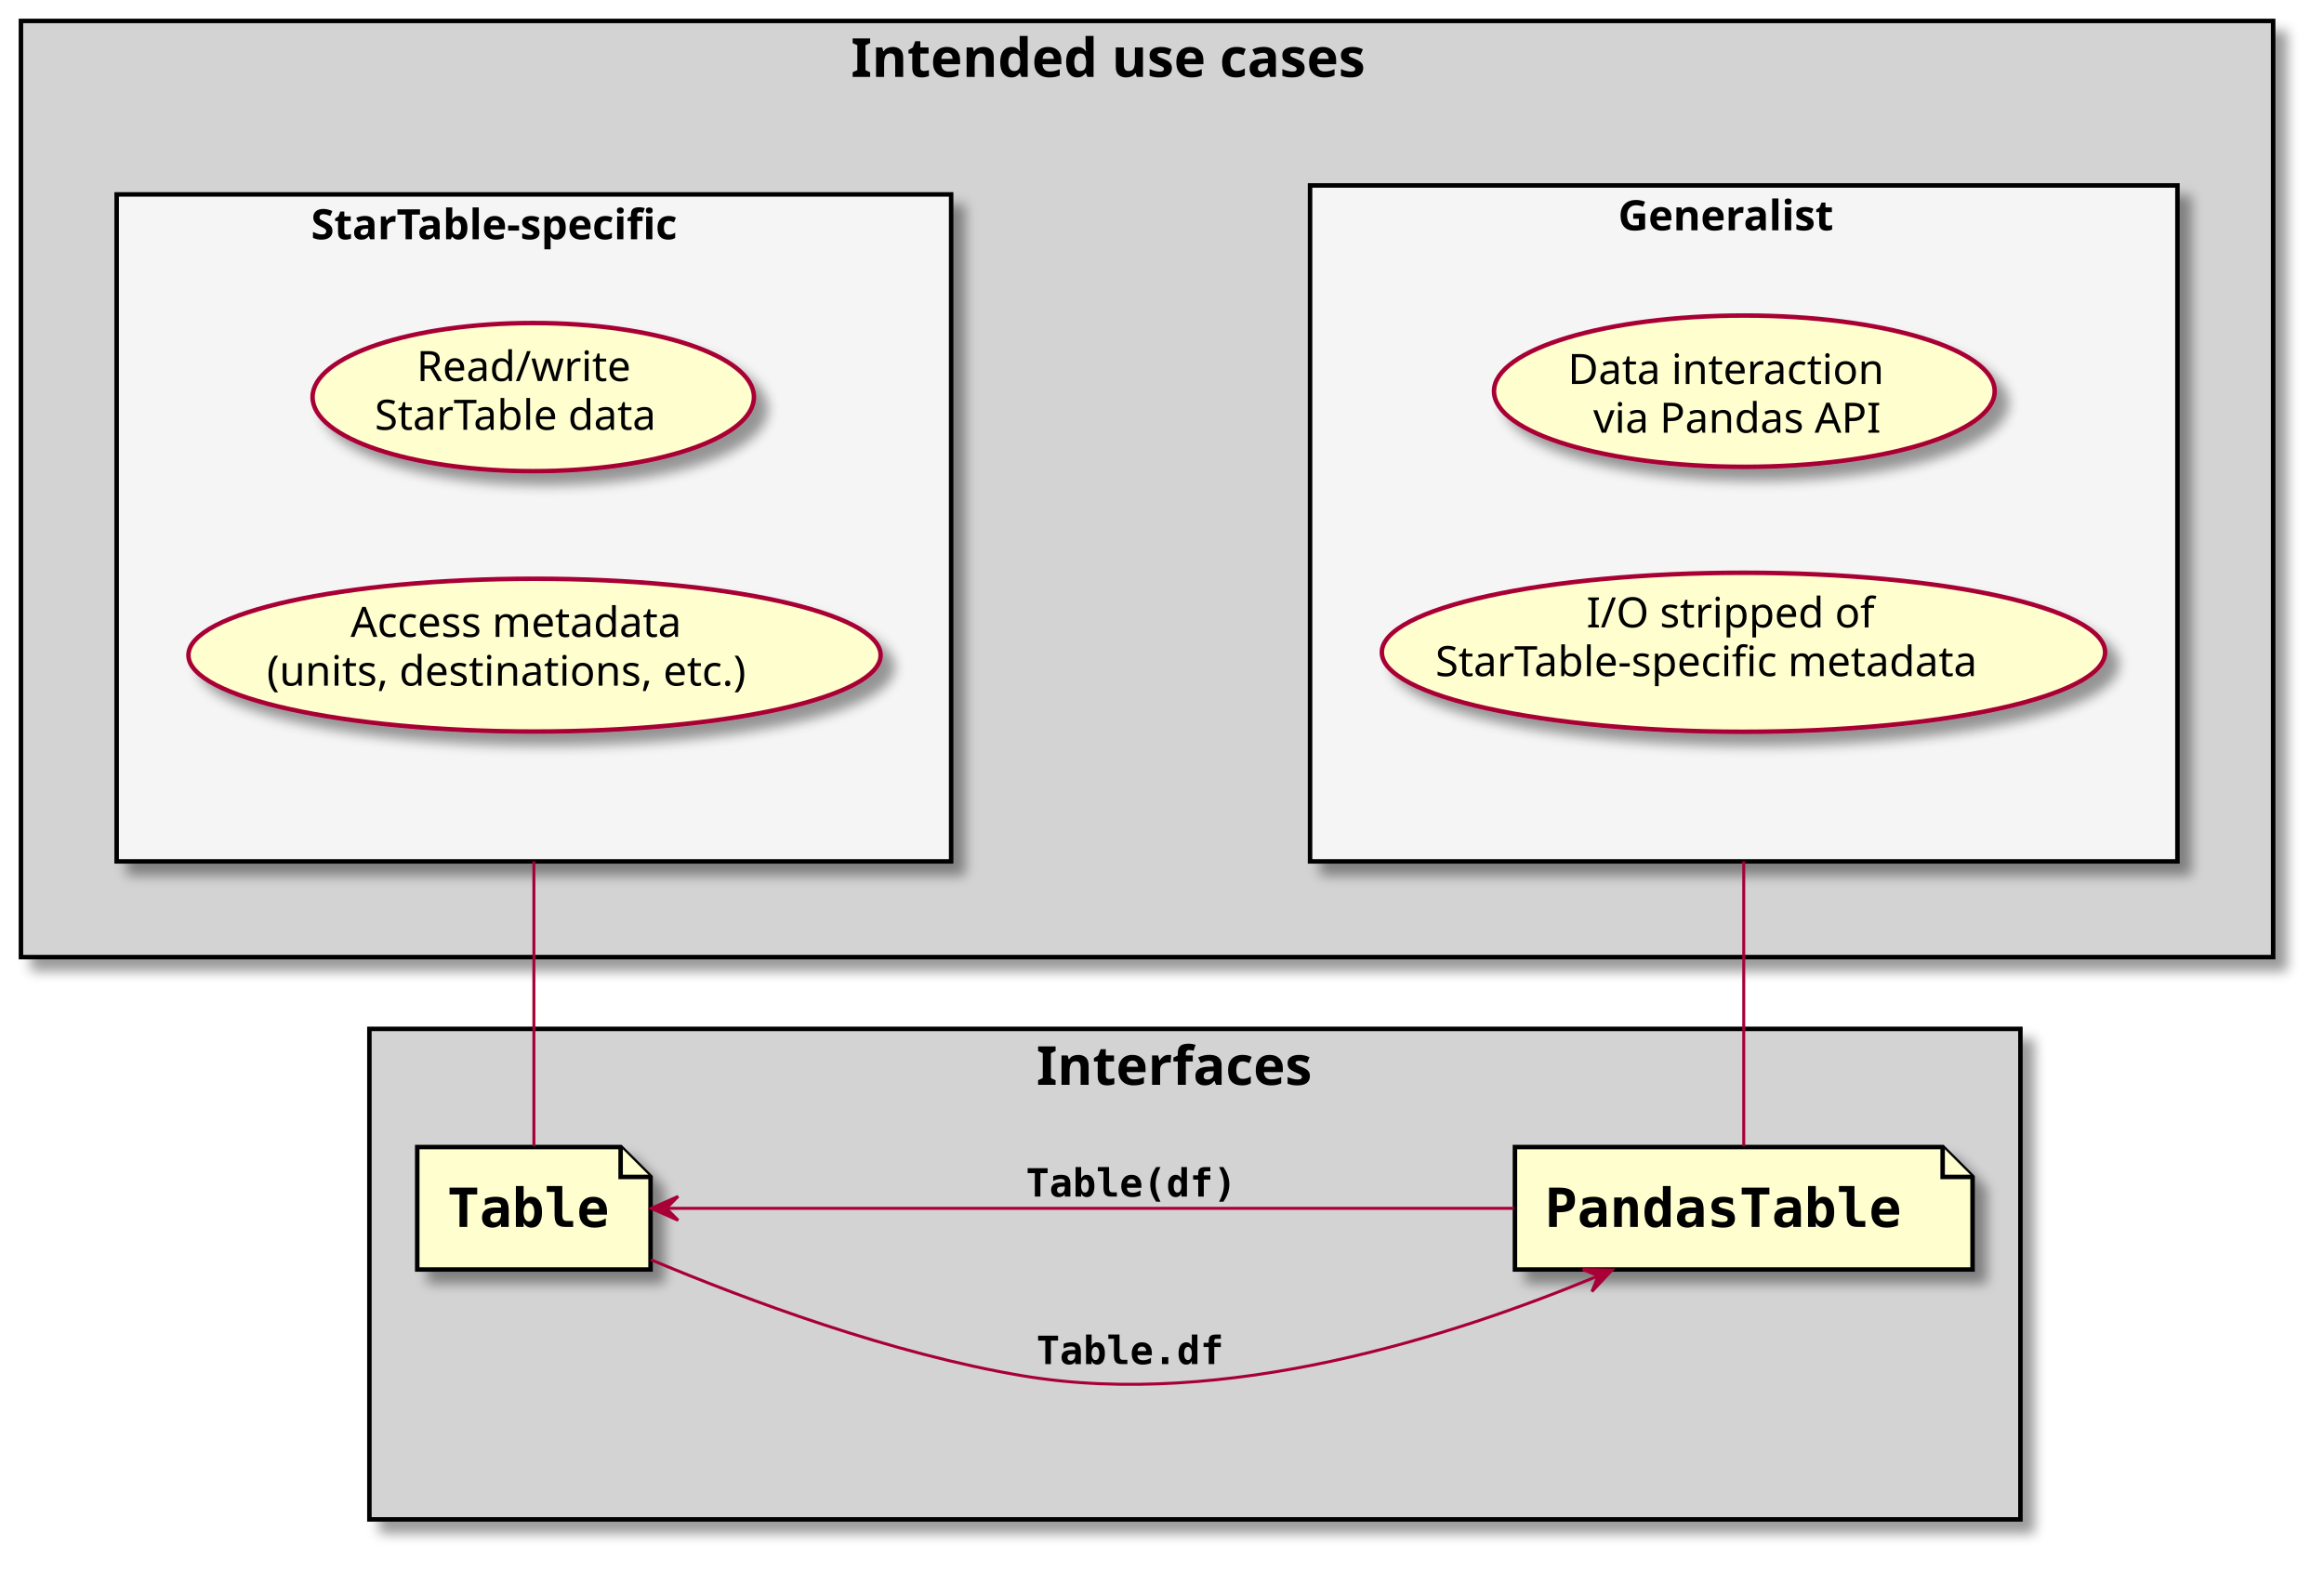
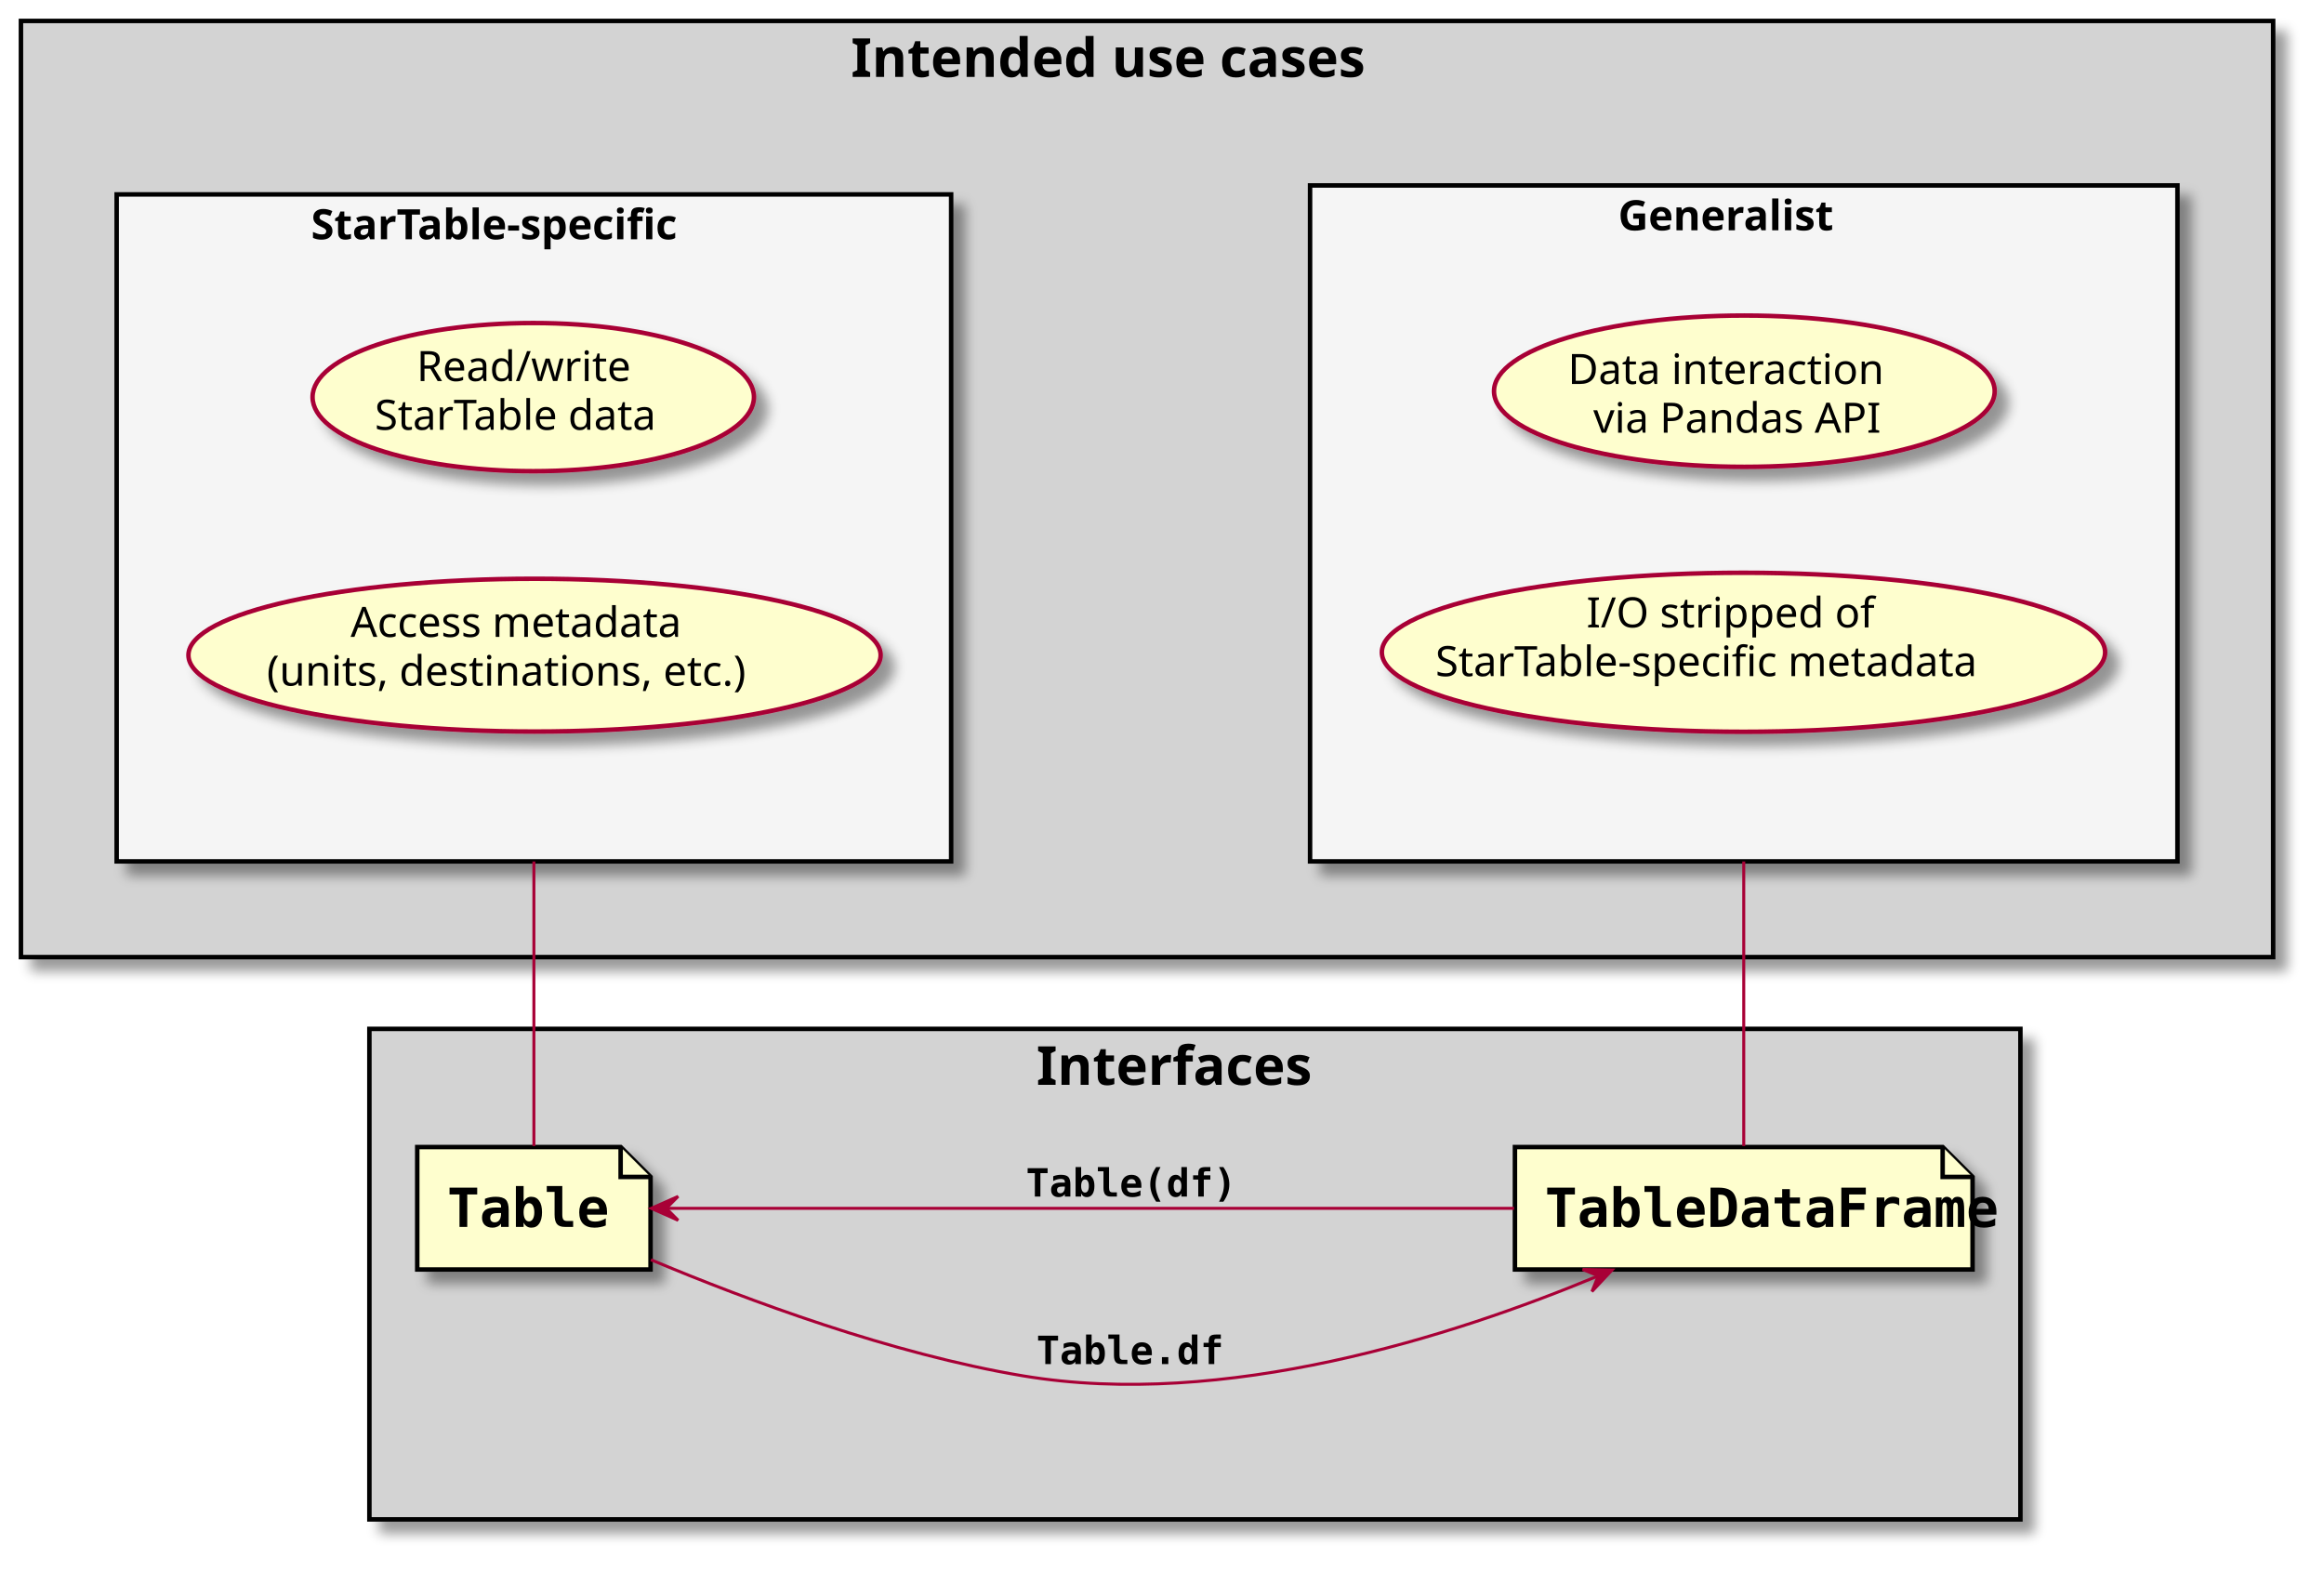
<svg xmlns="http://www.w3.org/2000/svg" contentScriptType="application/ecmascript" contentStyleType="text/css" height="525px" preserveAspectRatio="none" style="width:777px;height:525px;" version="1.1" viewBox="0 0 777 525" width="777px" zoomAndPan="magnify">
  <defs>
    <filter height="300%" id="f1quo1bu69morj" width="300%" x="-1" y="-1">
      <feGaussianBlur result="blurOut" stdDeviation="2.0" />
      <feColorMatrix in="blurOut" result="blurOut2" type="matrix" values="0 0 0 0 0 0 0 0 0 0 0 0 0 0 0 0 0 0 .4 0" />
      <feOffset dx="4.0" dy="4.0" in="blurOut2" result="blurOut3" />
      <feBlend in="SourceGraphic" in2="blurOut3" mode="normal" />
    </filter>
  </defs>
  <g>
    <rect fill="#D3D3D3" filter="url(#f1quo1bu69morj)" height="313" style="stroke: #000000; stroke-width: 1.5;" width="753" x="7" y="7" />
    <text fill="#000000" font-family="sans-serif" font-size="18" font-weight="bold" lengthAdjust="spacingAndGlyphs" textLength="198" x="284.5" y="25.708">Intended use cases</text>
    <rect fill="#F5F5F5" filter="url(#f1quo1bu69morj)" height="223" style="stroke: #000000; stroke-width: 1.5;" width="279" x="39" y="65" />
    <text fill="#000000" font-family="sans-serif" font-size="14" font-weight="bold" lengthAdjust="spacingAndGlyphs" textLength="149" x="104" y="79.995">StarTable-specific</text>
    <rect fill="#F5F5F5" filter="url(#f1quo1bu69morj)" height="226" style="stroke: #000000; stroke-width: 1.5;" width="290" x="438" y="62" />
    <text fill="#000000" font-family="sans-serif" font-size="14" font-weight="bold" lengthAdjust="spacingAndGlyphs" textLength="84" x="541" y="76.995">Generalist</text>
    <rect fill="#D3D3D3" filter="url(#f1quo1bu69morj)" height="164" style="stroke: #000000; stroke-width: 1.5;" width="552" x="123.5" y="344" />
    <text fill="#000000" font-family="sans-serif" font-size="18" font-weight="bold" lengthAdjust="spacingAndGlyphs" textLength="106" x="346.5" y="362.708">Interfaces</text>
    <ellipse cx="178.288" cy="132.766" fill="#FEFECE" filter="url(#f1quo1bu69morj)" rx="73.788" ry="24.766" style="stroke: #A80036; stroke-width: 1.5;" />
    <text fill="#000000" font-family="sans-serif" font-size="14" lengthAdjust="spacingAndGlyphs" textLength="78" x="139.288" y="127.398">Read/write</text>
    <text fill="#000000" font-family="sans-serif" font-size="14" lengthAdjust="spacingAndGlyphs" textLength="106" x="125.288" y="143.695">StarTable data</text>
    <ellipse cx="178.713" cy="219.043" fill="#FEFECE" filter="url(#f1quo1bu69morj)" rx="115.713" ry="25.543" style="stroke: #A80036; stroke-width: 1.5;" />
    <text fill="#000000" font-family="sans-serif" font-size="14" lengthAdjust="spacingAndGlyphs" textLength="123" x="117.213" y="212.948">Access metadata</text>
    <text fill="#000000" font-family="sans-serif" font-size="14" lengthAdjust="spacingAndGlyphs" textLength="179" x="89.213" y="229.245">(units, destinations, etc.)</text>
    <ellipse cx="583.198" cy="130.79" fill="#FEFECE" filter="url(#f1quo1bu69morj)" rx="83.698" ry="25.29" style="stroke: #A80036; stroke-width: 1.5;" />
    <text fill="#000000" font-family="sans-serif" font-size="14" lengthAdjust="spacingAndGlyphs" textLength="118" x="524.198" y="128.38">Data interaction</text>
    <text fill="#000000" font-family="sans-serif" font-size="14" lengthAdjust="spacingAndGlyphs" textLength="101" x="532.698" y="144.677">via Pandas API</text>
    <ellipse cx="582.91" cy="218.082" fill="#FEFECE" filter="url(#f1quo1bu69morj)" rx="120.91" ry="26.582" style="stroke: #A80036; stroke-width: 1.5;" />
    <text fill="#000000" font-family="sans-serif" font-size="14" lengthAdjust="spacingAndGlyphs" textLength="105" x="530.41" y="209.763">I/O stripped of</text>
    <text fill="#000000" font-family="sans-serif" font-size="14" lengthAdjust="spacingAndGlyphs" textLength="206" x="479.91" y="226.06">StarTable-specific metadata</text>
    <polygon fill="#FEFECE" filter="url(#f1quo1bu69morj)" points="139.5,383.5,139.5,424.453,217.5,424.453,217.5,393.5,207.5,383.5,139.5,383.5" style="stroke: #000000; stroke-width: 1.5;" />
    <path d="M207.5,383.5 L207.5,393.5 L217.5,393.5 " fill="#FEFECE" style="stroke: #000000; stroke-width: 1.5;" />
    <text fill="#000000" font-family="Consolas" font-size="18" font-weight="bold" lengthAdjust="spacingAndGlyphs" textLength="58" x="149.5" y="410.208">Table</text>
    <polygon fill="#FEFECE" filter="url(#f1quo1bu69morj)" points="506.5,383.5,506.5,424.453,659.5,424.453,659.5,393.5,649.5,383.5,506.5,383.5" style="stroke: #000000; stroke-width: 1.5;" />
    <path d="M649.5,383.5 L649.5,393.5 L659.5,393.5 " fill="#FEFECE" style="stroke: #000000; stroke-width: 1.5;" />
-     <text fill="#000000" font-family="Consolas" font-size="18" font-weight="bold" lengthAdjust="spacingAndGlyphs" textLength="133" x="516.5" y="410.208">PandasTable</text>
+     <text fill="#000000" font-family="Consolas" font-size="18" font-weight="bold" lengthAdjust="spacingAndGlyphs" textLength="133" x="516.5" y="410.208">TableDataFrame</text>
    <path d="M217.627,421.186 C249.974,434.771 298.002,452.631 342,460 C409.315,471.274 485.928,446.753 534.113,426.67 " fill="none" id="table-to-df" style="stroke: #A80036; stroke-width: 1.0;" />
    <polygon fill="#A80036" points="538.976,424.618,529.129,424.432,534.37,426.562,532.24,431.803,538.976,424.618" style="stroke: #A80036; stroke-width: 1.0;" />
    <text fill="#000000" font-family="Consolas" font-size="13" font-weight="bold" lengthAdjust="spacingAndGlyphs" textLength="63" x="346.5" y="456.067">Table.df</text>
    <path d="M506.218,404 C422.523,404 290.664,404 222.893,404 " fill="none" id="df-to-table" style="stroke: #A80036; stroke-width: 1.0;" />
    <polygon fill="#A80036" points="217.729,404,226.729,408,222.729,404,226.729,400,217.729,404" style="stroke: #A80036; stroke-width: 1.0;" />
    <text fill="#000000" font-family="Consolas" font-size="13" font-weight="bold" lengthAdjust="spacingAndGlyphs" textLength="70" x="343" y="400.067">Table(df)</text>
    <path d="M178.5,383.172 C178.5,366.044 178.5,348.916 178.5,331.788 C178.5,323.223 178.5,314.659 178.5,306.095 C178.5,301.813 178.5,297.531 178.5,293.249 C178.5,292.178 178.5,291.108 178.5,290.038 C178.5,289.502 178.5,288.967 178.5,288.432 C178.5,288.298 178.5,288.164 178.5,288.03 " fill="none" id="table-startable_specific" style="stroke: #A80036; stroke-width: 1.0;" />
    <path d="M583,383.172 C583,366.044 583,348.916 583,331.788 C583,323.223 583,314.659 583,306.095 C583,301.813 583,297.531 583,293.249 C583,292.178 583,291.108 583,290.038 C583,289.502 583,288.967 583,288.432 C583,288.298 583,288.164 583,288.03 " fill="none" id="df-generalist" style="stroke: #A80036; stroke-width: 1.0;" />
  </g>
</svg>
